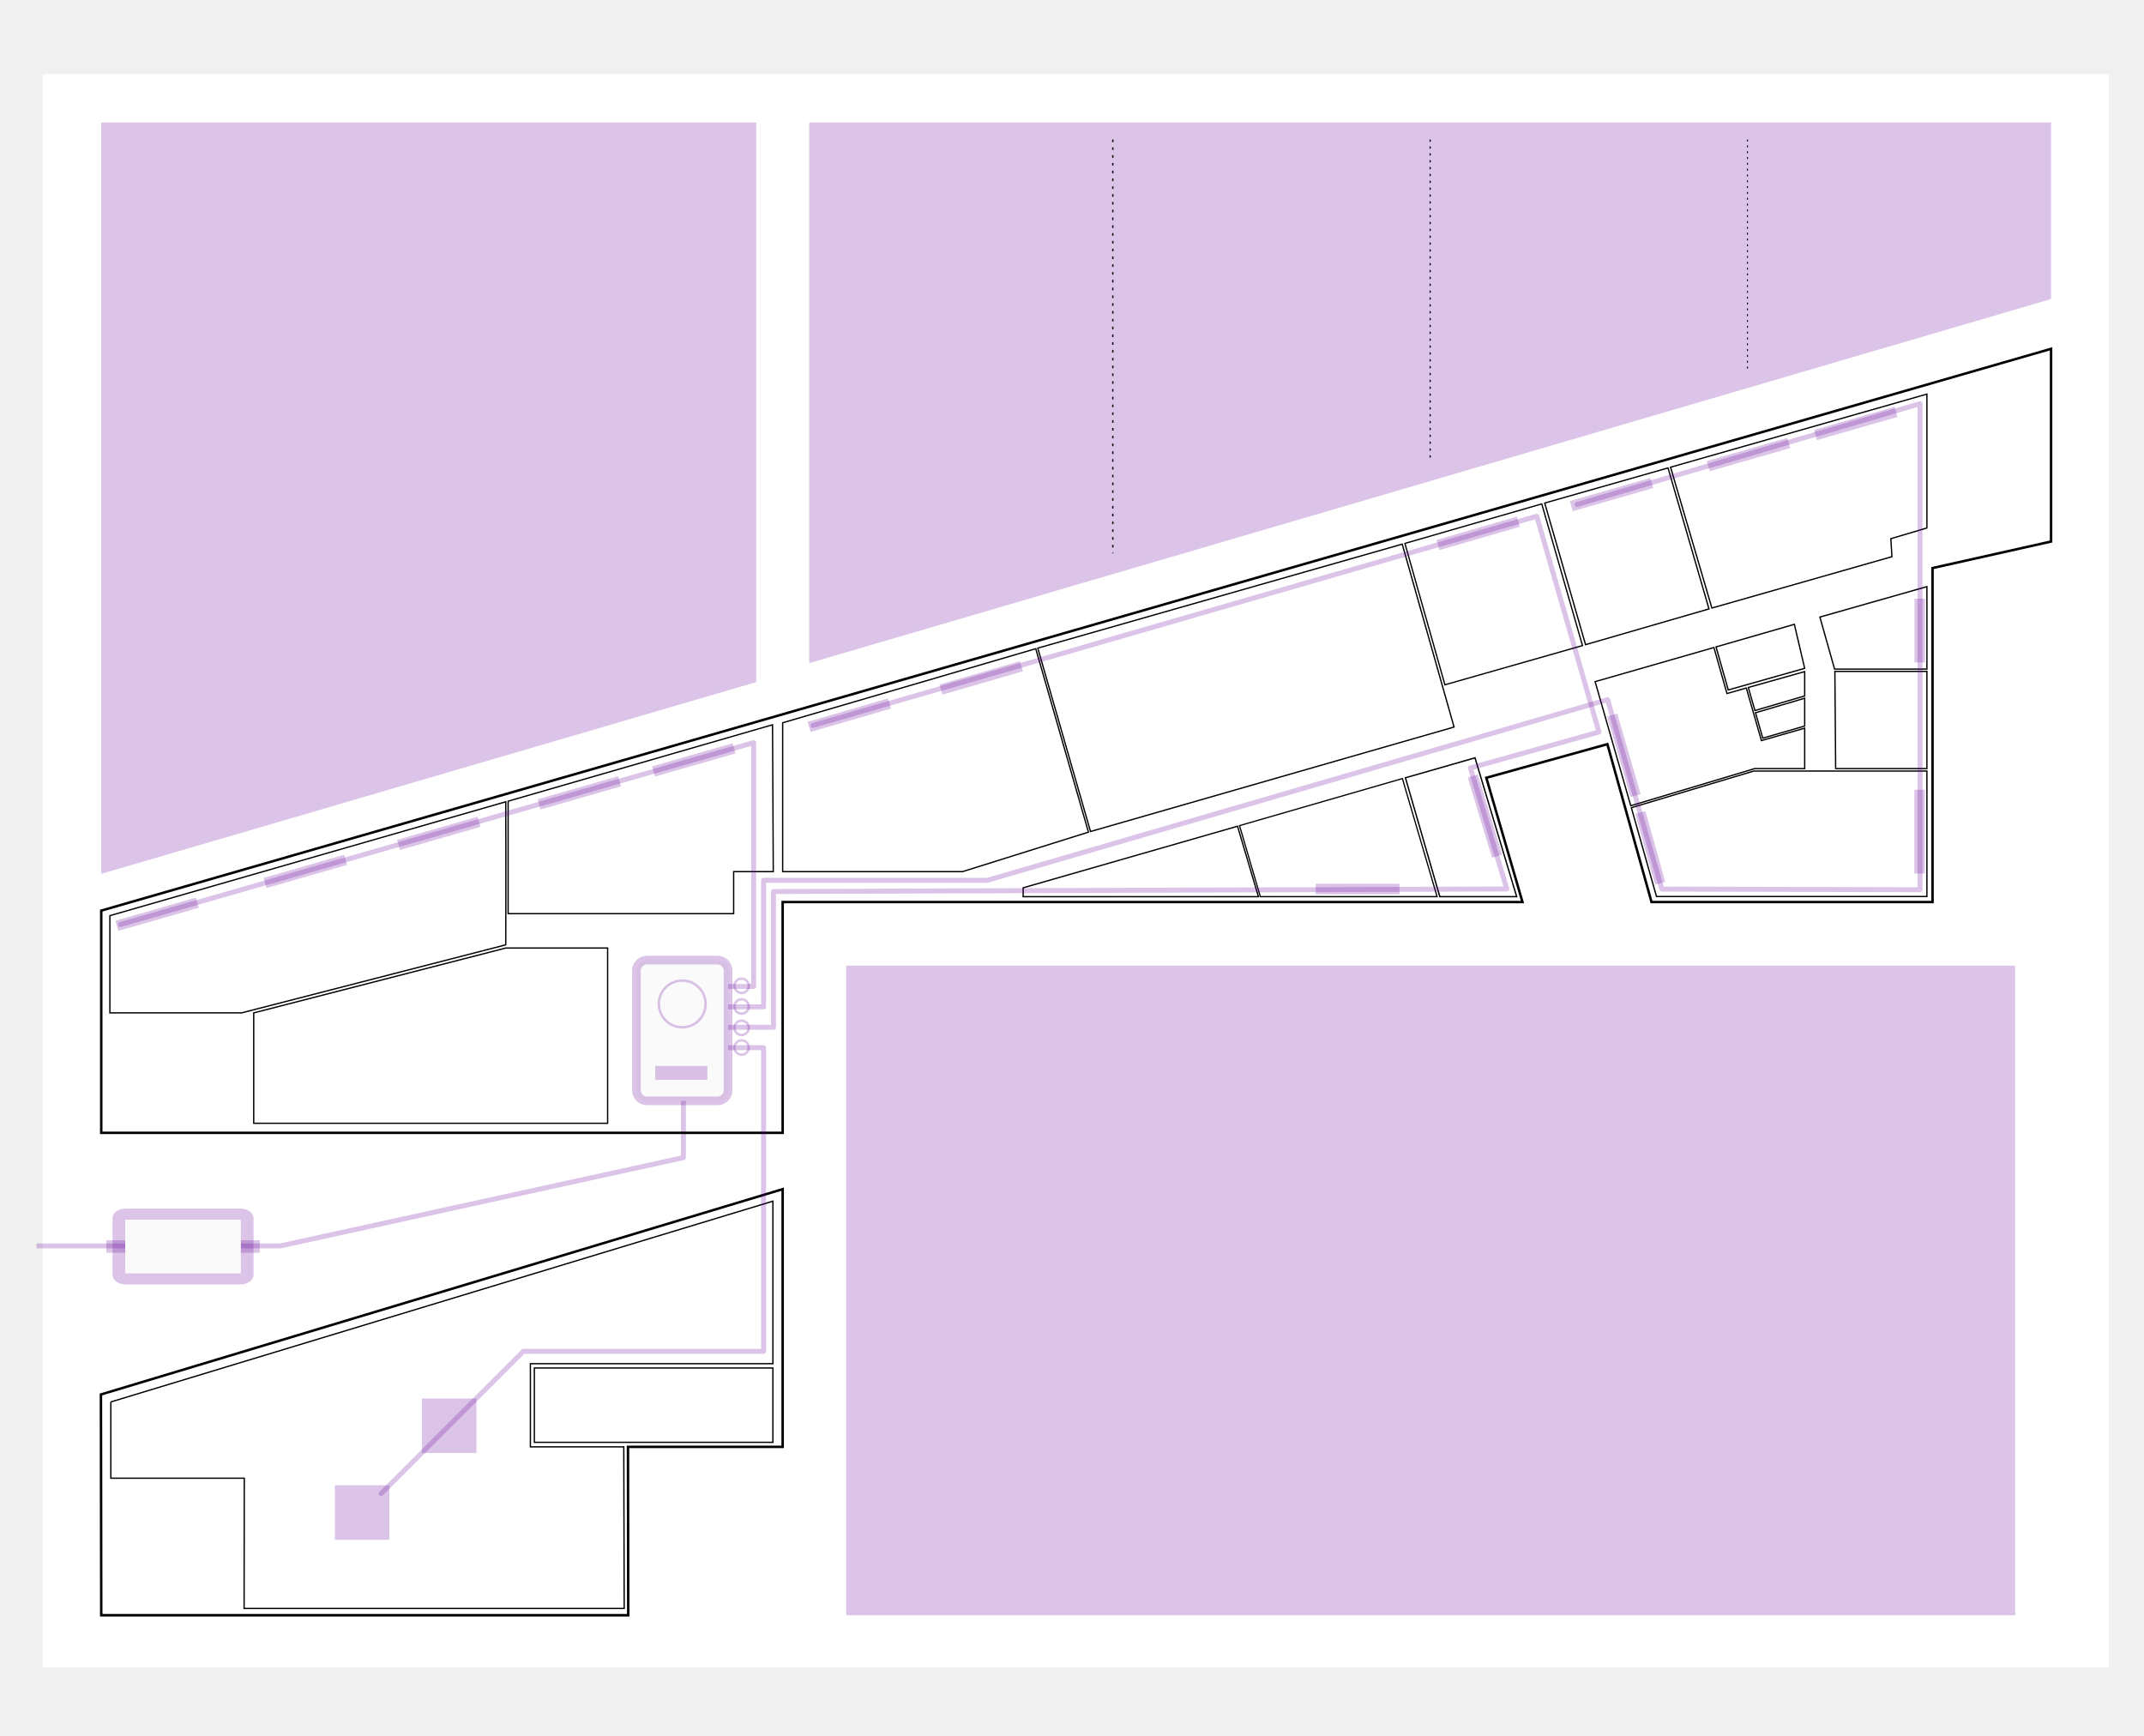
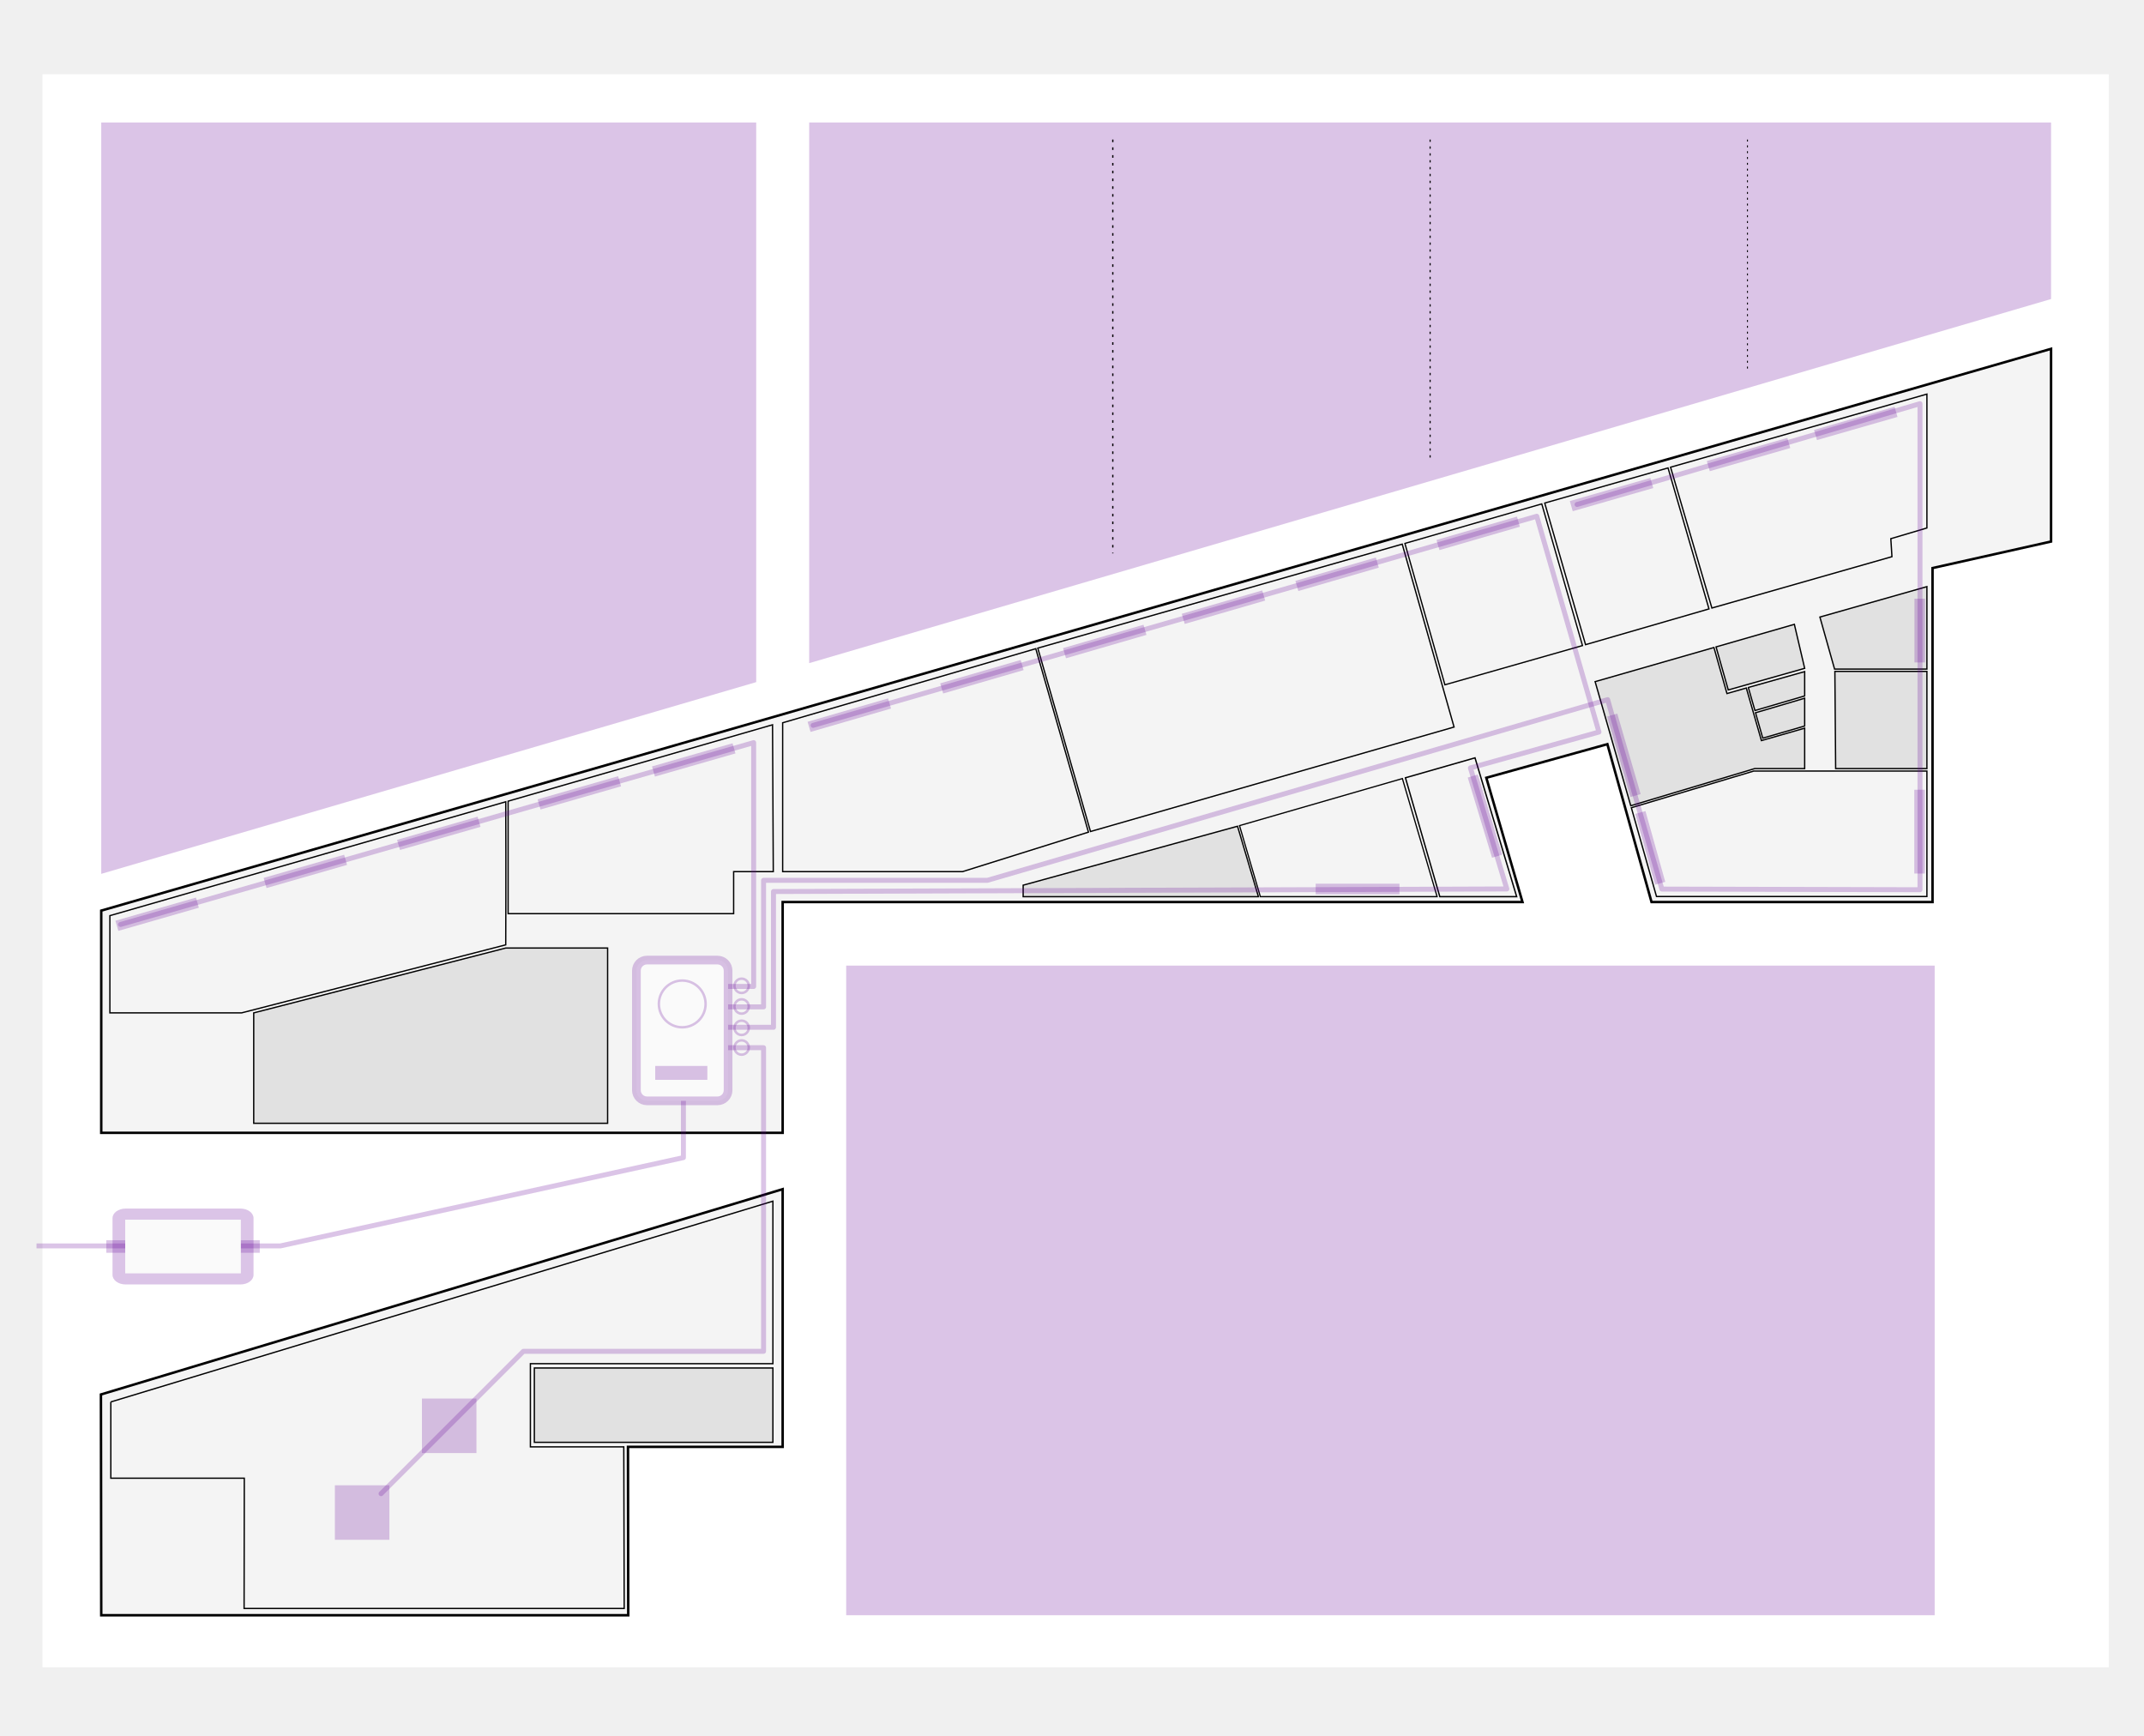
<svg xmlns="http://www.w3.org/2000/svg" width="432.435mm" height="350mm" viewBox="0 0 432.435 350" version="1.1" id="svg5">
  <defs id="defs2" />
  <g id="drawing" transform="translate(87.61958,-48.61679)" style="display:inline">
    <rect style="display:inline;opacity:1;fill:#ffffff;fill-opacity:1;stroke:none;stroke-width:0.47;stroke-linecap:butt;stroke-linejoin:round;stroke-miterlimit:4;stroke-dasharray:0.47, 3.759;stroke-dashoffset:0;stroke-opacity:1;stop-color:#000000" id="rect78717" width="416.761" height="321.272" x="-79.049" y="63.589" />
+     <path style="fill:#000000;fill-opacity:0.045;stroke:#000000;stroke-width:0.5;stroke-linecap:butt;stroke-linejoin:miter;stroke-miterlimit:4;stroke-dasharray:none;stroke-opacity:1" d="m -67.199,232.262 -2.6e-4,44.81 h 137.438 l 2.6e-4,-46.537 149.22,1.2e-4 -7.295,-25.065 24.417,-6.778 8.905,31.842 h 56.677 v -67.358 l 23.907,-5.349 0,-38.862 z" id="envelope_emelet" />
+     <path style="fill:#000000;fill-opacity:0.045;stroke:#000000;stroke-width:0.5;stroke-linecap:butt;stroke-linejoin:miter;stroke-miterlimit:4;stroke-dasharray:none;stroke-opacity:1" d="M -67.263,329.841 70.239,288.436 v 51.967 H 39.042 l 0.051,33.958 -106.292,-4e-4 z" id="envelope_foldszint" />
    <path style="fill:#660099;fill-opacity:0.231;stroke:none;stroke-width:0.265px;stroke-linecap:butt;stroke-linejoin:miter;stroke-opacity:1" d="M 75.588,182.353 V 73.313 l 250.482,-2.96e-4 v 35.611 z" id="path91226" class="clickthrough" />
    <path style="fill:#660099;fill-opacity:0.231;stroke:none;stroke-width:0.265px;stroke-linecap:butt;stroke-linejoin:miter;stroke-opacity:1" d="M 64.905,73.313 H -67.199 V 224.848 L 64.905,186.179 Z" id="path92253" />
-     <rect style="display:inline;fill:#660099;fill-opacity:0.231;stroke:none;stroke-width:1.314;stroke-linecap:butt;stroke-linejoin:round;stroke-miterlimit:4;stroke-dasharray:none;stroke-dashoffset:0;stroke-opacity:0.231;stop-color:#000000;opacity:0" id="rect93623-7" width="58.473" height="31.883" x="267.598" y="73.312" />
-     <rect style="display:inline;fill:#660099;fill-opacity:0.231;stroke:none;stroke-width:1.652;stroke-linecap:butt;stroke-linejoin:round;stroke-miterlimit:4;stroke-dasharray:none;stroke-dashoffset:0;stroke-opacity:0.231;stop-color:#000000;opacity:0" id="rect93623-9" width="58.473" height="50.375" x="203.594" y="73.313" />
-     <rect style="display:inline;fill:#660099;fill-opacity:0.231;stroke:none;stroke-width:1.933;stroke-linecap:butt;stroke-linejoin:round;stroke-miterlimit:4;stroke-dasharray:none;stroke-dashoffset:0;stroke-opacity:0.231;stop-color:#000000;opacity:0" id="rect93623-6" width="58.473" height="68.96" x="139.591" y="73.313" />
+     <rect style="display:inline;opacity:0;fill:#660099;fill-opacity:0.231;stroke:none;stroke-width:1.314;stroke-linecap:butt;stroke-linejoin:round;stroke-miterlimit:4;stroke-dasharray:none;stroke-dashoffset:0;stroke-opacity:0.231;stop-color:#000000" id="rect93623-7" width="58.473" height="31.883" x="267.598" y="73.312" />
+     <rect style="display:inline;opacity:0;fill:#660099;fill-opacity:0.231;stroke:none;stroke-width:1.652;stroke-linecap:butt;stroke-linejoin:round;stroke-miterlimit:4;stroke-dasharray:none;stroke-dashoffset:0;stroke-opacity:0.231;stop-color:#000000" id="rect93623-9" width="58.473" height="50.375" x="203.594" y="73.313" />
+     <rect style="display:inline;opacity:0;fill:#660099;fill-opacity:0.231;stroke:none;stroke-width:1.933;stroke-linecap:butt;stroke-linejoin:round;stroke-miterlimit:4;stroke-dasharray:none;stroke-dashoffset:0;stroke-opacity:0.231;stop-color:#000000" id="rect93623-6" width="58.473" height="68.96" x="139.591" y="73.313" />
    <rect style="opacity:0;fill:#660099;fill-opacity:0.231;stroke:none;stroke-width:2.178;stroke-linecap:butt;stroke-linejoin:round;stroke-miterlimit:4;stroke-dasharray:none;stroke-dashoffset:0;stroke-opacity:0.231;stop-color:#000000" id="rect93623" width="58.473" height="87.577" x="75.588" y="73.313" />
    <g id="g2723">
      <path style="display:inline;fill:none;stroke:#000000;stroke-width:0.262;stroke-linecap:butt;stroke-linejoin:miter;stroke-miterlimit:4;stroke-dasharray:0.524, 1.048;stroke-dashoffset:0;stroke-opacity:1" d="M 136.826,76.762 V 160.214" id="path942" />
      <path style="display:inline;fill:none;stroke:#000000;stroke-width:0.231;stroke-linecap:butt;stroke-linejoin:miter;stroke-miterlimit:4;stroke-dasharray:0.461, 0.923;stroke-dashoffset:0;stroke-opacity:1" d="M 200.829,76.762 V 141.429" id="path942-6" />
      <path style="display:inline;fill:none;stroke:#000000;stroke-width:0.196;stroke-linecap:butt;stroke-linejoin:miter;stroke-miterlimit:4;stroke-dasharray:0.391, 0.783;stroke-dashoffset:0;stroke-opacity:1" d="M 264.832,76.762 V 123.305" id="path942-6-3" />
    </g>
-     <path style="display:inline;fill:#660099;fill-opacity:0.231;stroke:none;stroke-width:0.261;stroke-linecap:butt;stroke-linejoin:miter;stroke-miterlimit:4;stroke-dasharray:0.261, 3.127;stroke-dashoffset:0;stroke-opacity:1" d="M 318.817,243.35 H 83.054 v 131.012 H 318.817 Z" id="graph" />
+     <path style="display:inline;fill:#660099;fill-opacity:0.231;stroke:none;stroke-width:0.248;stroke-linecap:butt;stroke-linejoin:miter;stroke-miterlimit:4;stroke-dasharray:0.248, 2.972;stroke-dashoffset:0;stroke-opacity:1" d="M 302.595,243.35 H 83.054 v 131.012 H 302.595 Z" id="graph" />
    <rect style="display:inline;fill:#660099;fill-opacity:0.231;stroke:none;stroke-width:0.081;stroke-linecap:butt;stroke-linejoin:round;stroke-miterlimit:4;stroke-dasharray:none;stroke-dashoffset:0;stroke-opacity:1;stop-color:#000000" id="rect41701-4" width="30.954" height="2.526" x="-66.18" y="298.739" rx="0" ry="0" />
    <path style="fill:none;stroke:#660099;stroke-width:1;stroke-linecap:butt;stroke-linejoin:round;stroke-miterlimit:4;stroke-dasharray:none;stroke-opacity:0.231" d="m 50.221,268.504 v 13.569 l -81.292,17.807 h -49.188" id="path43866" />
    <rect style="display:inline;fill:#660099;fill-opacity:0.231;stroke:none;stroke-width:0.125;stroke-linecap:round;stroke-linejoin:round;stroke-miterlimit:4;stroke-dasharray:none;stroke-dashoffset:0;stroke-opacity:1;stop-color:#000000" id="rect14422-5" width="28.44" height="15.302" x="-64.923" y="292.351" rx="2.626" ry="1.935" />
    <rect style="display:inline;opacity:1;fill:#fafafa;fill-opacity:1;stroke:none;stroke-width:0.145;stroke-linecap:butt;stroke-linejoin:round;stroke-miterlimit:4;stroke-dasharray:none;stroke-dashoffset:0;stroke-opacity:1;stop-color:#000000" id="rect41701" width="23.323" height="10.824" x="-62.365" y="294.59" rx="0" ry="0" />
    <path style="display:inline;fill:none;stroke:#000000;stroke-width:0.265px;stroke-linecap:butt;stroke-linejoin:miter;stroke-opacity:1" d="m 249.325,142.838 8.335,28.402 36.318,-10.36 -0.228,-3.626 7.28,-2.161 v -26.997 z" id="Gólyafészek" />
    <path style="display:inline;fill:none;stroke:#000000;stroke-width:0.265px;stroke-linecap:butt;stroke-linejoin:miter;stroke-opacity:1" d="m 241.416,211.511 24.682,-7.397 h 34.931 v 25.306 h -54.54 z" id="Oktopusz" />
    <path style="display:inline;fill:none;stroke:#000000;stroke-width:0.263px;stroke-linecap:butt;stroke-linejoin:miter;stroke-opacity:1" d="m 223.944,150.065 24.872,-7.081 8.259,28.432 -24.897,7.212 z" id="PK" />
    <path style="display:inline;fill:none;stroke:#000000;stroke-width:0.259px;stroke-linecap:butt;stroke-linejoin:miter;stroke-opacity:1" d="m 223.348,150.241 -27.604,7.966 8.067,28.512 27.748,-7.909 z" id="SZGK" />
    <path style="display:inline;fill:none;stroke:#000000;stroke-width:0.275px;stroke-linecap:butt;stroke-linejoin:miter;stroke-opacity:1" d="m 195.851,205.472 14.031,-4.019 8.403,27.991 h -15.503 z" id="Gólyairoda" />
    <path style="display:inline;fill:none;stroke:#000000;stroke-width:0.247px;stroke-linecap:butt;stroke-linejoin:miter;stroke-opacity:1" d="m 195.236,205.632 -32.852,9.487 4.201,14.326 h 35.652 z" id="Lahmacun" />
    <path style="fill:none;stroke:#000000;stroke-width:0.265px;stroke-linecap:butt;stroke-linejoin:miter;stroke-opacity:1" d="m 121.291,179.439 10.624,36.995 -25.401,7.966 H 70.239 v -30.02 z" id="Mérce" />
    <path style="fill:none;stroke:#000000;stroke-width:0.265px;stroke-linecap:butt;stroke-linejoin:miter;stroke-opacity:1" d="m 68.346,224.399 -0.149,-29.618 -53.33,15.41 v 22.688 h 45.486 l 4.94e-4,-8.48 z" id="kisterem" />
    <path style="fill:none;stroke:#000000;stroke-width:0.265px;stroke-linecap:butt;stroke-linejoin:miter;stroke-opacity:1" d="m 14.385,210.313 -79.843,22.964 v 19.607 h 26.56 l 53.283,-13.721 c 0,0 0.062,-14.952 -1.64e-4,-28.849 z" id="vendégtér" />
    <path style="fill:none;stroke:#000000;stroke-width:0.265px;stroke-linecap:butt;stroke-linejoin:miter;stroke-opacity:1" d="m 195.203,158.354 -73.506,20.969 10.633,36.986 73.328,-21.07 z" id="OktopuszKeramia" />
-     <path style="fill:none;stroke:#000000;stroke-width:0.265px;stroke-linecap:butt;stroke-linejoin:miter;stroke-opacity:1" d="m 161.984,215.244 -43.238,12.417 v 1.784 h 47.449 z" id="haromszogRaktar" />
-     <path style="fill:none;stroke:#000000;stroke-width:0.265px;stroke-linecap:butt;stroke-linejoin:miter;stroke-opacity:1" d="m 241.296,211.112 -7.188,-25.028 23.962,-6.881 2.633,9.284 3.902,-1.121 3.046,10.607 8.724,-2.507 v 8.156 h -10.085 z" id="GEP" />
-     <path style="fill:none;stroke:#000000;stroke-width:0.265px;stroke-linecap:butt;stroke-linejoin:miter;stroke-opacity:1" d="m 279.446,173.059 21.583,-6.136 v 16.636 h -18.623 z" id="kistargyalo" />
-     <path style="fill:none;stroke:#000000;stroke-width:0.265px;stroke-linecap:butt;stroke-linejoin:miter;stroke-opacity:1" d="m 301.029,184.014 1e-5,19.61 H 282.623 l -0.156,-19.61 z" id="OktopuszSzitaKismuhely" />
-     <path style="fill:none;stroke:#000000;stroke-width:0.265px;stroke-linecap:butt;stroke-linejoin:miter;stroke-opacity:1" d="m 276.375,184.059 -11.368,3.199 1.336,4.652 10.032,-2.944 z" id="wc1" />
-     <path style="fill:none;stroke:#000000;stroke-width:0.265px;stroke-linecap:butt;stroke-linejoin:miter;stroke-opacity:1" d="m 276.375,189.428 v 5.607 l -8.453,2.447 -1.461,-5.125 z" id="wc2" />
-     <path style="fill:none;stroke:#000000;stroke-width:0.265px;stroke-linecap:butt;stroke-linejoin:miter;stroke-opacity:1" d="m 274.295,174.526 -15.794,4.552 2.461,8.679 15.413,-4.358 z" id="wc3" />
-     <path style="fill:none;stroke:#000000;stroke-width:0.5;stroke-linecap:butt;stroke-linejoin:miter;stroke-miterlimit:4;stroke-dasharray:none;stroke-opacity:1" d="m -67.199,232.262 -2.6e-4,44.81 h 137.438 l 2.6e-4,-46.537 149.22,1.2e-4 -7.295,-25.065 24.417,-6.778 8.905,31.842 h 56.677 v -67.358 l 23.907,-5.349 -1.1e-4,-38.862 z" id="envelope_emelet" />
-     <path style="display:inline;fill:none;stroke:#000000;stroke-width:0.265;stroke-linecap:butt;stroke-linejoin:miter;stroke-miterlimit:4;stroke-dasharray:none;stroke-opacity:1" d="m 34.934,239.808 -20.548,-4e-5 -50.832,13.076 v 22.269 l 71.38,-3.8e-4 z" id="pult" />
-     <path style="fill:none;stroke:#000000;stroke-width:0.5;stroke-linecap:butt;stroke-linejoin:miter;stroke-miterlimit:4;stroke-dasharray:none;stroke-opacity:1" d="M -67.263,329.841 70.239,288.436 v 51.967 H 39.042 l 0.051,33.958 -106.292,-4e-4 z" id="envelope_foldszint" />
-     <path style="display:inline;fill:none;stroke:#000000;stroke-width:0.265px;stroke-linecap:butt;stroke-linejoin:miter;stroke-opacity:1" d="m 68.271,324.5 v 14.989 h -48.113 v -14.989 z" id="lenti_wc" />
+     <path style="fill:#000000;fill-opacity:0.08;stroke:#000000;stroke-width:0.265px;stroke-linecap:butt;stroke-linejoin:miter;stroke-opacity:1" d="m 161.984,215.244 -43.238,11.888 v 2.313 h 47.449 z" id="haromszogRaktar" />
+     <path style="fill:#000000;fill-opacity:0.08;stroke:#000000;stroke-width:0.265px;stroke-linecap:butt;stroke-linejoin:miter;stroke-opacity:1" d="m 241.296,211.112 -7.188,-25.028 23.962,-6.881 2.633,9.284 3.902,-1.121 3.046,10.607 8.724,-2.507 v 8.156 h -10.085 z" id="GEP" />
+     <path style="fill:#000000;fill-opacity:0.08;stroke:#000000;stroke-width:0.265px;stroke-linecap:butt;stroke-linejoin:miter;stroke-opacity:1" d="m 279.446,173.059 21.583,-6.136 v 16.636 h -18.623 z" id="kistargyalo" />
+     <path style="fill:#000000;fill-opacity:0.08;stroke:#000000;stroke-width:0.265px;stroke-linecap:butt;stroke-linejoin:miter;stroke-opacity:1" d="m 301.029,184.014 1e-5,19.61 H 282.623 l -0.156,-19.61 z" id="OktopuszSzitaKismuhely" />
+     <path style="fill:#000000;fill-opacity:0.08;stroke:#000000;stroke-width:0.265px;stroke-linecap:butt;stroke-linejoin:miter;stroke-opacity:1" d="m 276.375,184.059 -11.368,3.199 1.336,4.652 10.032,-2.944 z" id="wc1" />
+     <path style="fill:#000000;fill-opacity:0.08;stroke:#000000;stroke-width:0.265px;stroke-linecap:butt;stroke-linejoin:miter;stroke-opacity:1" d="m 276.375,189.428 v 5.607 l -8.453,2.447 -1.461,-5.125 z" id="wc2" />
+     <path style="fill:#000000;fill-opacity:0.08;stroke:#000000;stroke-width:0.265px;stroke-linecap:butt;stroke-linejoin:miter;stroke-opacity:1" d="m 274.295,174.526 -15.794,4.552 2.461,8.679 15.413,-4.358 z" id="wc3" />
+     <path style="display:inline;fill:#000000;fill-opacity:0.08;stroke:#000000;stroke-width:0.265;stroke-linecap:butt;stroke-linejoin:miter;stroke-miterlimit:4;stroke-dasharray:none;stroke-opacity:1" d="m 34.934,239.808 -20.548,-4e-5 -50.832,13.076 v 22.269 l 71.38,-3.8e-4 z" id="pult" />
+     <path style="display:inline;fill:#000000;fill-opacity:0.08;stroke:#000000;stroke-width:0.265px;stroke-linecap:butt;stroke-linejoin:miter;stroke-opacity:1" d="m 68.271,324.5 v 14.989 h -48.113 v -14.989 z" id="lenti_wc" />
    <path style="fill:none;stroke:#000000;stroke-width:0.265px;stroke-linecap:butt;stroke-linejoin:miter;stroke-opacity:1" d="m -65.267,331.342 133.538,-40.484 v 32.772 h -48.913 v 16.774 h 18.837 l 0.083,32.587 h -76.665 l 0.04,-26.26 h -26.92 v -15.388" id="Trafóház" />
    <g id="g33836" transform="translate(-4.233333,4.233333)" class="clickthrough">
      <rect style="opacity:1;fill:#660099;fill-opacity:0.231;stroke:none;stroke-width:0.215;stroke-linecap:butt;stroke-linejoin:round;stroke-miterlimit:4;stroke-dasharray:none;stroke-dashoffset:0;stroke-opacity:0.231;stop-color:#000000" id="rect33730" width="10.995" height="10.995" x="-15.842" y="343.921" />
      <rect style="display:inline;fill:#660099;fill-opacity:0.231;stroke:none;stroke-width:0.215;stroke-linecap:butt;stroke-linejoin:round;stroke-miterlimit:4;stroke-dasharray:none;stroke-dashoffset:0;stroke-opacity:0.231;stop-color:#000000" id="rect33730-9" width="10.995" height="10.995" x="1.713" y="326.428" />
    </g>
    <g id="g33423" class="clickthrough">
      <rect style="display:inline;fill:#660099;fill-opacity:0.231;stroke:none;stroke-width:0.215;stroke-linecap:butt;stroke-linejoin:round;stroke-miterlimit:4;stroke-dasharray:none;stroke-dashoffset:0;stroke-opacity:0.231;stop-color:#000000" id="rect31216-2-3-52" width="16.898" height="2.128" x="-13.937" y="207.4" ry="0" transform="rotate(-16.0342)" />
      <rect style="display:inline;fill:#660099;fill-opacity:0.231;stroke:none;stroke-width:0.215;stroke-linecap:butt;stroke-linejoin:round;stroke-miterlimit:4;stroke-dasharray:none;stroke-dashoffset:0;stroke-opacity:0.231;stop-color:#000000" id="rect31216-2-3-9" width="16.898" height="2.128" x="-37.952" y="207.406" ry="0" transform="rotate(-16.0342)" />
      <rect style="display:inline;fill:#660099;fill-opacity:0.231;stroke:none;stroke-width:0.215;stroke-linecap:butt;stroke-linejoin:round;stroke-miterlimit:4;stroke-dasharray:none;stroke-dashoffset:0;stroke-opacity:0.231;stop-color:#000000" id="rect31216-2-3-52-2" width="16.898" height="2.128" x="-67.448" y="207.428" ry="0" transform="rotate(-16.0342)" />
      <rect style="display:inline;fill:#660099;fill-opacity:0.231;stroke:none;stroke-width:0.215;stroke-linecap:butt;stroke-linejoin:round;stroke-miterlimit:4;stroke-dasharray:none;stroke-dashoffset:0;stroke-opacity:0.231;stop-color:#000000" id="rect31216-2-3-9-4" width="16.898" height="2.128" x="-95.438" y="207.37" ry="0" transform="rotate(-16.0342)" />
      <rect style="display:inline;fill:#660099;fill-opacity:0.231;stroke:none;stroke-width:0.215;stroke-linecap:butt;stroke-linejoin:round;stroke-miterlimit:4;stroke-dasharray:none;stroke-dashoffset:0;stroke-opacity:0.231;stop-color:#000000" id="rect31216-2-3-9-7" width="16.898" height="2.128" x="-126.548" y="207.414" ry="0" transform="rotate(-16.0342)" />
    </g>
    <g id="g33266" class="clickthrough">
      <rect style="display:inline;fill:#660099;fill-opacity:0.231;stroke:none;stroke-width:0.202;stroke-linecap:butt;stroke-linejoin:round;stroke-miterlimit:4;stroke-dasharray:none;stroke-dashoffset:0;stroke-opacity:0.231;stop-color:#000000" id="rect31216-5" width="14.824" height="2.128" x="270.131" y="-178.086" ry="0" transform="rotate(74.37511)" />
      <rect style="display:inline;fill:#660099;fill-opacity:0.231;stroke:none;stroke-width:0.215;stroke-linecap:butt;stroke-linejoin:round;stroke-miterlimit:4;stroke-dasharray:none;stroke-dashoffset:0;stroke-opacity:0.231;stop-color:#000000" id="rect31216-2" width="16.898" height="2.128" x="207.881" y="-300.616" ry="0" transform="rotate(90)" />
      <rect style="display:inline;fill:#660099;fill-opacity:0.231;stroke:none;stroke-width:0.215;stroke-linecap:butt;stroke-linejoin:round;stroke-miterlimit:4;stroke-dasharray:none;stroke-dashoffset:0;stroke-opacity:0.231;stop-color:#000000" id="rect31216-2-3" width="16.898" height="2.128" x="230.066" y="206.916" ry="0" transform="rotate(-16.0342)" />
      <rect style="display:inline;fill:#660099;fill-opacity:0.231;stroke:none;stroke-width:0.215;stroke-linecap:butt;stroke-linejoin:round;stroke-miterlimit:4;stroke-dasharray:none;stroke-dashoffset:0;stroke-opacity:0.231;stop-color:#000000" id="rect31216-2-3-5" width="16.898" height="2.128" x="207.547" y="206.973" ry="0" transform="rotate(-16.0342)" />
      <rect style="display:inline;fill:#660099;fill-opacity:0.231;stroke:none;stroke-width:0.215;stroke-linecap:butt;stroke-linejoin:round;stroke-miterlimit:4;stroke-dasharray:none;stroke-dashoffset:0;stroke-opacity:0.231;stop-color:#000000" id="rect31216-2-3-6" width="16.898" height="2.128" x="178.761" y="207.098" ry="0" transform="rotate(-16.0342)" />
      <rect style="display:inline;fill:#660099;fill-opacity:0.231;stroke:none;stroke-width:0.215;stroke-linecap:butt;stroke-linejoin:round;stroke-miterlimit:4;stroke-dasharray:none;stroke-dashoffset:0;stroke-opacity:0.231;stop-color:#000000" id="rect31216-1-8-1" width="16.898" height="2.128" x="251.416" y="-175.436" ry="0" transform="rotate(73.80998)" />
      <rect style="display:inline;fill:#660099;fill-opacity:0.231;stroke:none;stroke-width:0.188;stroke-linecap:butt;stroke-linejoin:round;stroke-miterlimit:4;stroke-dasharray:none;stroke-dashoffset:0;stroke-opacity:0.231;stop-color:#000000" id="rect31216-2-1" width="12.853" height="2.128" x="169.357" y="-300.649" ry="0" transform="rotate(90)" />
    </g>
    <g id="g32196" class="clickthrough">
      <rect style="opacity:1;fill:#660099;fill-opacity:0.231;stroke:none;stroke-width:0.215;stroke-linecap:butt;stroke-linejoin:round;stroke-miterlimit:4;stroke-dasharray:none;stroke-dashoffset:0;stroke-opacity:0.231;stop-color:#000000" id="rect31216" width="16.898" height="2.128" x="177.75" y="226.834" ry="0" />
      <rect style="display:inline;fill:#660099;fill-opacity:0.231;stroke:none;stroke-width:0.215;stroke-linecap:butt;stroke-linejoin:round;stroke-miterlimit:4;stroke-dasharray:none;stroke-dashoffset:0;stroke-opacity:0.231;stop-color:#000000" id="rect31216-1" width="16.898" height="2.128" x="257.084" y="-141.929" ry="0" transform="rotate(73.12335)" />
      <rect style="display:inline;fill:#660099;fill-opacity:0.231;stroke:none;stroke-width:0.215;stroke-linecap:butt;stroke-linejoin:round;stroke-miterlimit:4;stroke-dasharray:none;stroke-dashoffset:0;stroke-opacity:0.231;stop-color:#000000" id="rect31216-1-8" width="16.898" height="2.128" x="150.182" y="207.619" ry="0" transform="rotate(-16.19002)" />
-       <rect style="display:inline;fill:#660099;fill-opacity:0.231;stroke:none;stroke-width:0.215;stroke-linecap:butt;stroke-linejoin:round;stroke-miterlimit:4;stroke-dasharray:none;stroke-dashoffset:0;stroke-opacity:0.231;stop-color:#000000" id="rect31216-1-8-0" width="16.898" height="2.128" x="45.791" y="207.663" ry="0" transform="rotate(-16.19002)" />
+       <rect style="display:inline;fill:#660099;fill-opacity:0.231;stroke:none;stroke-width:0.215;stroke-linecap:butt;stroke-linejoin:round;stroke-miterlimit:4;stroke-dasharray:none;stroke-dashoffset:0;stroke-opacity:0.231;stop-color:#000000" id="rect31216-1-8-0" width="16.898" height="2.128" x="45.991" y="207.478" ry="0" transform="rotate(-16.19002)" />
      <rect style="display:inline;fill:#660099;fill-opacity:0.231;stroke:none;stroke-width:0.215;stroke-linecap:butt;stroke-linejoin:round;stroke-miterlimit:4;stroke-dasharray:none;stroke-dashoffset:0;stroke-opacity:0.231;stop-color:#000000" id="rect31216-1-8-05" width="16.898" height="2.128" x="18.144" y="207.467" ry="0" transform="rotate(-16.19002)" />
    </g>
    <path style="fill:none;stroke:#660099;stroke-width:1;stroke-linecap:round;stroke-linejoin:round;stroke-miterlimit:4;stroke-dasharray:none;stroke-opacity:0.231" d="m 46.68,259.908 19.71,-4.1e-4 v 8.769 52.461 l -48.441,4.1e-4 -28.707,28.707" id="path7279" class="clickthrough" />
    <path style="fill:none;stroke:#660099;stroke-width:1;stroke-linecap:round;stroke-linejoin:round;stroke-miterlimit:4;stroke-dasharray:none;stroke-opacity:0.231" d="m 47.714,255.792 20.676,-3.3e-4 1.87e-4,-27.381 147.911,-0.518 -7.345,-24.411 25.926,-7.237 -12.543,-43.514 -145.963,42.17" id="path6020" class="clickthrough" />
    <path style="fill:none;stroke:#660099;stroke-width:1;stroke-linecap:round;stroke-linejoin:round;stroke-miterlimit:4;stroke-dasharray:none;stroke-opacity:0.231" d="m 46.68,247.558 17.71,-7e-5 V 198.381 l -127.688,36.669" id="path6552" class="clickthrough" />
    <path style="fill:none;stroke:#660099;stroke-width:1;stroke-linecap:round;stroke-linejoin:round;stroke-miterlimit:4;stroke-dasharray:none;stroke-opacity:0.231" d="M 47.714,251.675 H 66.39 l 1.67e-4,-25.523 h 45.138 l 125.109,-36.438 10.936,38.204 52.058,0.129 v -98.02 l -69.163,20.327" id="path5000" class="clickthrough" />
+     <g id="g900">
+       <rect style="display:inline;fill:#660099;fill-opacity:0.231;stroke:none;stroke-width:0.215;stroke-linecap:butt;stroke-linejoin:round;stroke-miterlimit:4;stroke-dasharray:none;stroke-dashoffset:0;stroke-opacity:0.231;stop-color:#000000" id="rect31216-1-8-05-1" width="16.898" height="2.128" x="71.765" y="207.564" ry="0" transform="rotate(-16.19002)" />
+       <rect style="display:inline;fill:#660099;fill-opacity:0.231;stroke:none;stroke-width:0.215;stroke-linecap:butt;stroke-linejoin:round;stroke-miterlimit:4;stroke-dasharray:none;stroke-dashoffset:0;stroke-opacity:0.231;stop-color:#000000" id="rect31216-1-8-05-8" width="16.898" height="2.128" x="96.692" y="207.593" ry="0" transform="rotate(-16.19002)" />
+       <rect style="display:inline;fill:#660099;fill-opacity:0.231;stroke:none;stroke-width:0.215;stroke-linecap:butt;stroke-linejoin:round;stroke-miterlimit:4;stroke-dasharray:none;stroke-dashoffset:0;stroke-opacity:0.231;stop-color:#000000" id="rect31216-1-8-05-8-2" width="16.898" height="2.128" x="120.553" y="207.607" ry="0" transform="rotate(-16.19002)" />
+     </g>
    <rect style="opacity:1;fill:#fafafa;fill-opacity:1;stroke:#660099;stroke-width:1.755;stroke-linecap:round;stroke-linejoin:round;stroke-miterlimit:4;stroke-dasharray:none;stroke-dashoffset:0;stroke-opacity:0.231;stop-color:#000000" id="rect14620" width="18.49" height="28.387" x="40.739" y="242.236" ry="2.14" />
    <rect style="opacity:1;fill:#660099;fill-opacity:0.231;stroke:none;stroke-width:0.204;stroke-linecap:round;stroke-linejoin:round;stroke-miterlimit:4;stroke-dasharray:none;stroke-dashoffset:0;stroke-opacity:0.79;stop-color:#000000" id="rect14422" width="10.515" height="2.803" x="44.536" y="263.584" class="clickthrough" />
    <circle style="display:inline;fill:none;fill-opacity:0.231;stroke:#660099;stroke-width:0.5;stroke-linecap:butt;stroke-linejoin:round;stroke-miterlimit:4;stroke-dasharray:none;stroke-dashoffset:0;stroke-opacity:0.231;stop-color:#000000" id="path79704-9" cx="49.984" cy="251.079" r="4.713" class="clickthrough" />
    <circle style="opacity:1;fill:none;fill-opacity:0.231;stroke:#660099;stroke-width:0.5;stroke-linecap:butt;stroke-linejoin:round;stroke-miterlimit:4;stroke-dasharray:none;stroke-dashoffset:0;stroke-opacity:0.231;stop-color:#000000" id="path79704" cx="61.961" cy="247.427" r="1.444" />
    <circle style="display:inline;fill:none;fill-opacity:0.231;stroke:#660099;stroke-width:0.5;stroke-linecap:butt;stroke-linejoin:round;stroke-miterlimit:4;stroke-dasharray:none;stroke-dashoffset:0;stroke-opacity:0.231;stop-color:#000000" id="path79704-7" cx="61.961" cy="259.873" r="1.444" />
    <circle style="display:inline;fill:none;fill-opacity:0.231;stroke:#660099;stroke-width:0.5;stroke-linecap:butt;stroke-linejoin:round;stroke-miterlimit:4;stroke-dasharray:none;stroke-dashoffset:0;stroke-opacity:0.231;stop-color:#000000" id="path79704-2" cx="61.961" cy="255.897" r="1.444" />
    <circle style="display:inline;fill:none;fill-opacity:0.231;stroke:#660099;stroke-width:0.5;stroke-linecap:butt;stroke-linejoin:round;stroke-miterlimit:4;stroke-dasharray:none;stroke-dashoffset:0;stroke-opacity:0.231;stop-color:#000000" id="path79704-8" cx="61.961" cy="251.594" r="1.444" />
    <path style="fill:none;fill-opacity:0.281;stroke:none;stroke-width:0.265;stroke-linecap:butt;stroke-linejoin:miter;stroke-miterlimit:4;stroke-dasharray:0.265, 3.18;stroke-dashoffset:0;stroke-opacity:1" d="M 15.84,241.412 H 66.448 v 31.712 H 15.84 Z" id="control" />
  </g>
</svg>
